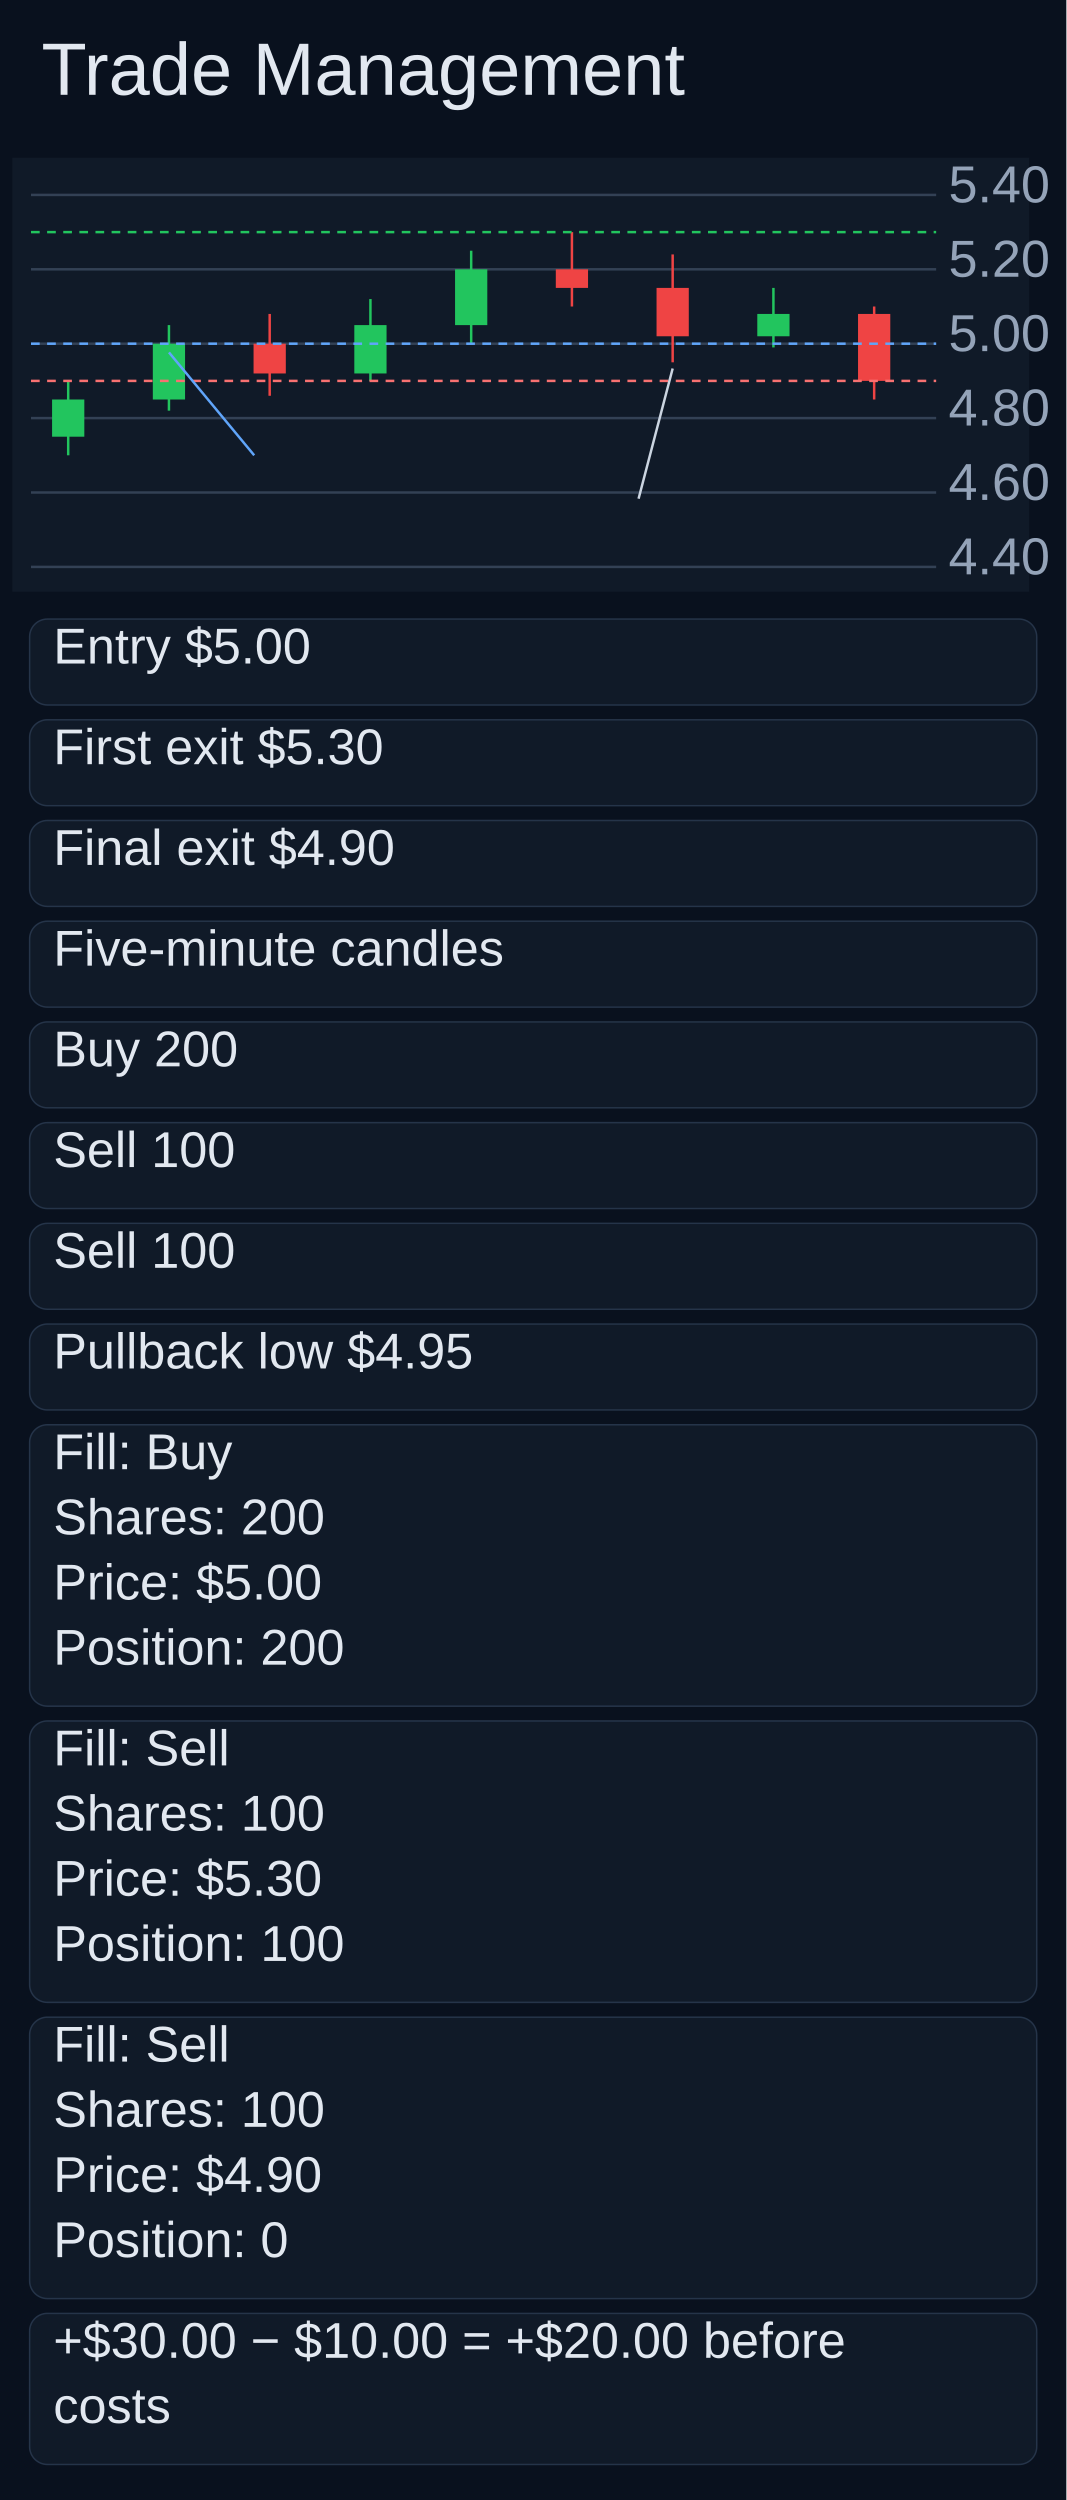
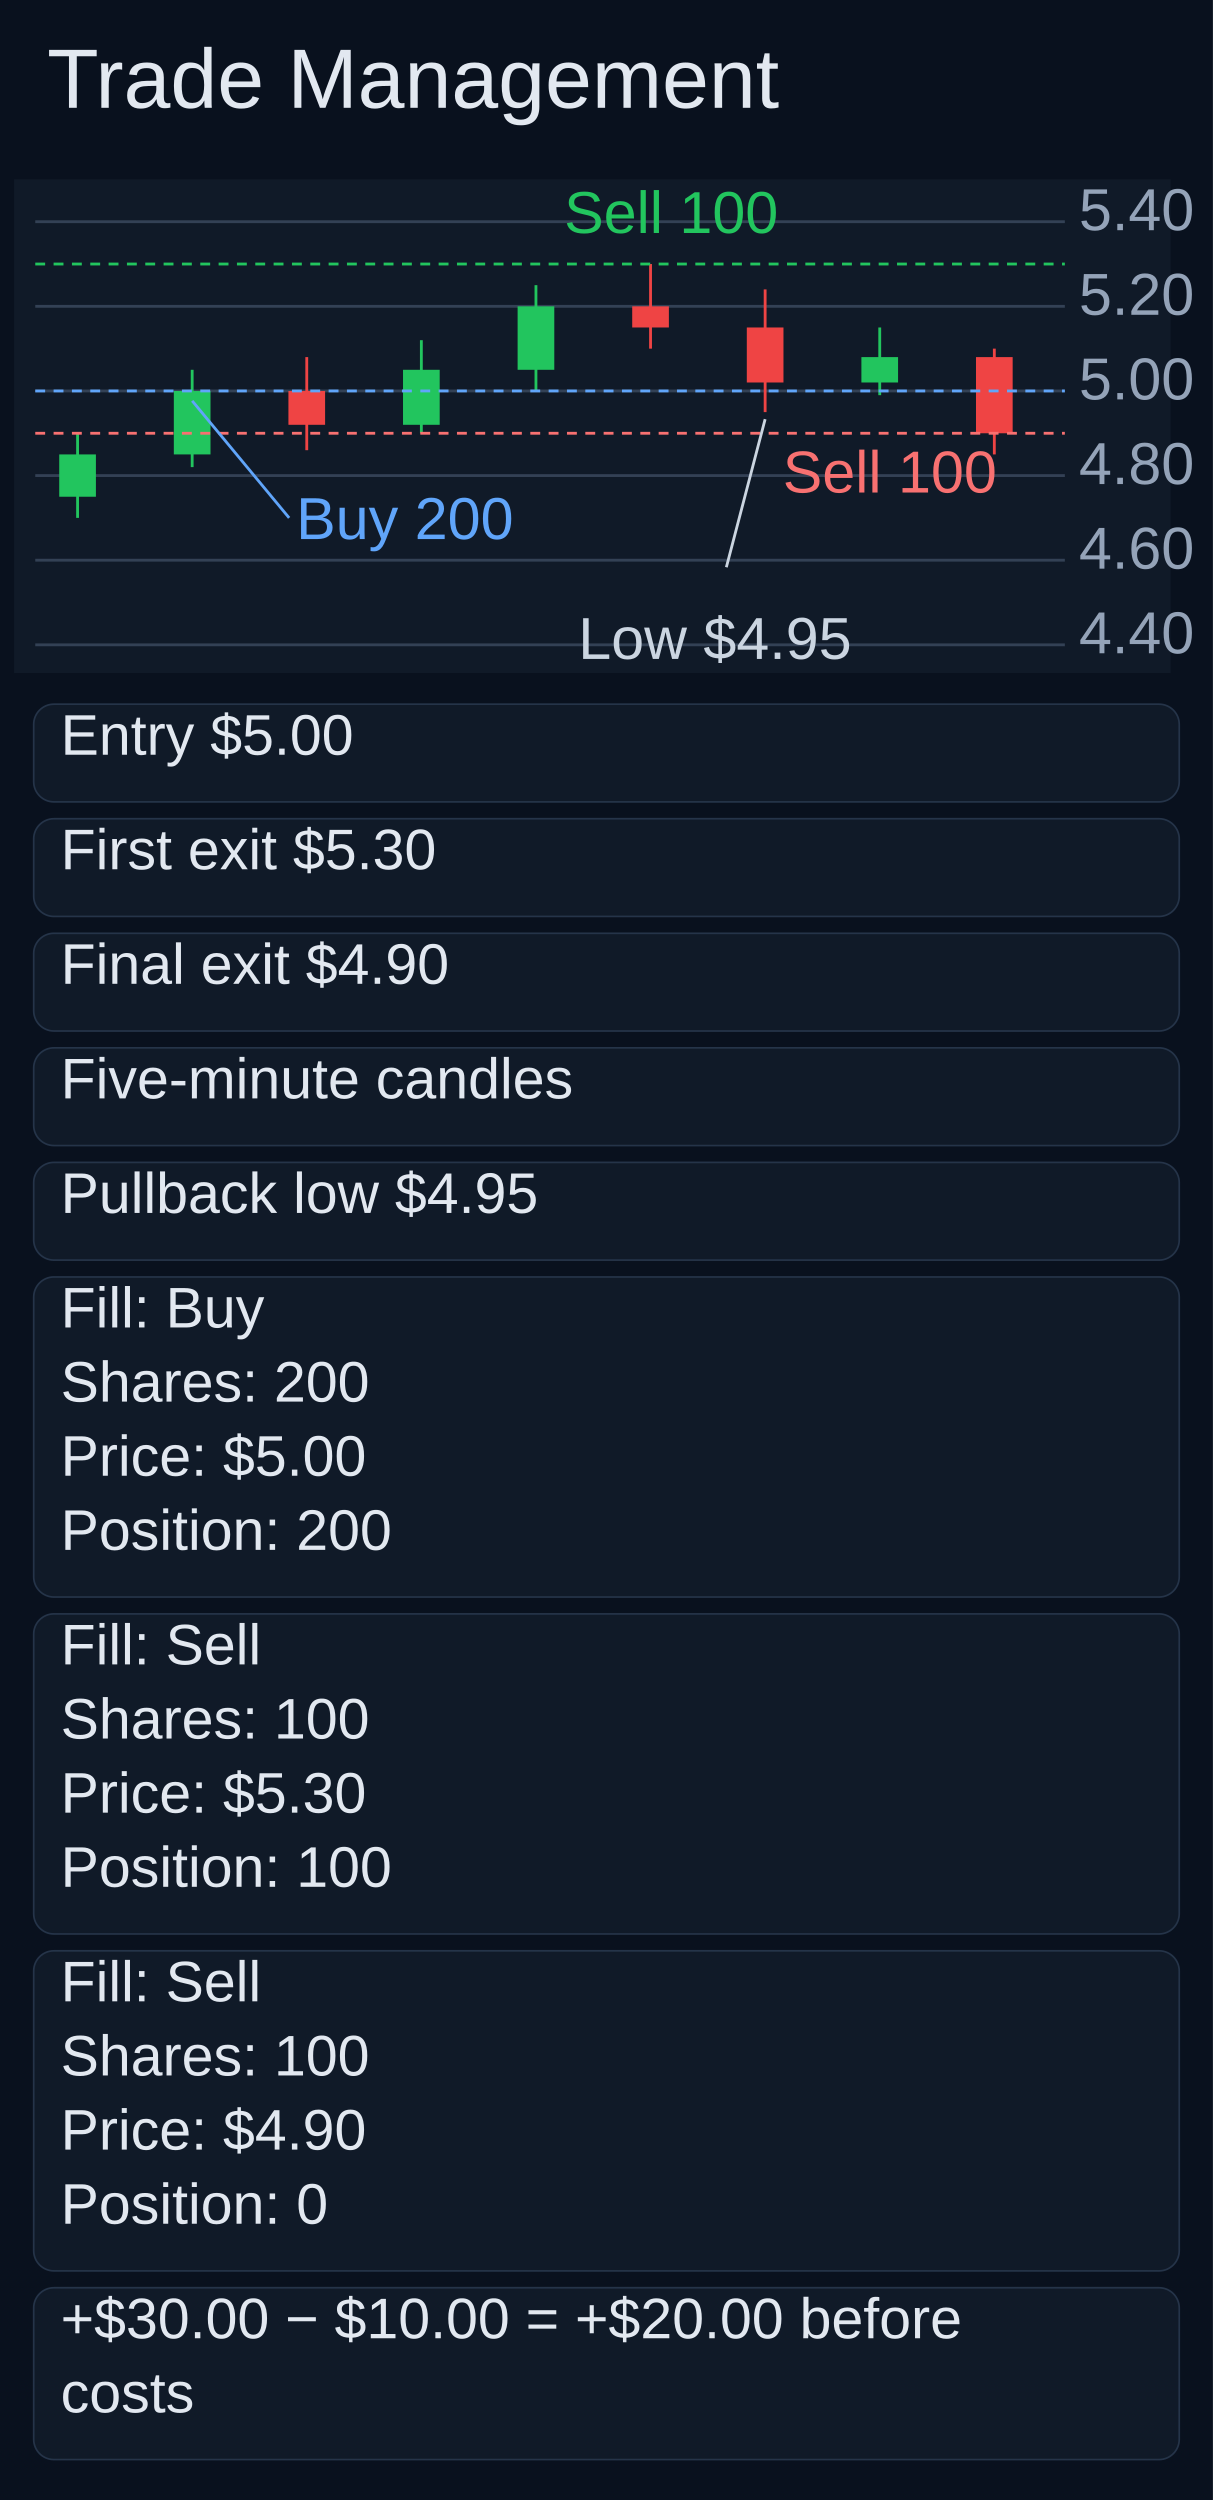
- <svg xmlns="http://www.w3.org/2000/svg" viewBox="0 0 720 1688" role="img">
-   <rect width="720" height="1688" fill="#09111e" />
+ <svg xmlns="http://www.w3.org/2000/svg" viewBox="0 0 720 1484" role="img">
+   <rect width="720" height="1484" fill="#09111e" />
  <text x="28" y="64" font-family="Arial, sans-serif" font-size="50" fill="#e2e8f0">Trade Management</text>
  <svg x="0" y="98" width="720" height="310" viewBox="30 80 860 370">
    <g font-family="Arial, sans-serif">
      <rect x="40" y="90.0" width="820" height="350.0" fill="#101a28" />
      <line x1="55" y1="420.0" x2="785" y2="420.0" stroke="#334155" stroke-width="2" />
      <text x="795" y="426.0" font-size="42" fill="#94a3b8">4.40</text>
      <line x1="55" y1="360" x2="785" y2="360" stroke="#334155" stroke-width="2" />
      <text x="795" y="366" font-size="42" fill="#94a3b8">4.60</text>
      <line x1="55" y1="300" x2="785" y2="300" stroke="#334155" stroke-width="2" />
      <text x="795" y="306" font-size="42" fill="#94a3b8">4.80</text>
      <line x1="55" y1="240" x2="785" y2="240" stroke="#334155" stroke-width="2" />
      <text x="795" y="246" font-size="42" fill="#94a3b8">5.00</text>
      <line x1="55" y1="180" x2="785" y2="180" stroke="#334155" stroke-width="2" />
      <text x="795" y="186" font-size="42" fill="#94a3b8">5.20</text>
      <line x1="55" y1="120" x2="785" y2="120" stroke="#334155" stroke-width="2" />
      <text x="795" y="126" font-size="42" fill="#94a3b8">5.40</text>
      <line x1="85" y1="270.0" x2="85" y2="330" stroke="#22c55e" stroke-width="2" />
      <rect x="72" y="285" width="26" height="30" fill="#22c55e" />
      <line x1="166.25" y1="225" x2="166.25" y2="294.0" stroke="#22c55e" stroke-width="2" />
      <rect x="153.25" y="240" width="26" height="45" fill="#22c55e" />
      <line x1="247.5" y1="216" x2="247.5" y2="282.0" stroke="#ef4444" stroke-width="2" />
      <rect x="234.5" y="240" width="26" height="24.0" fill="#ef4444" />
      <line x1="328.75" y1="204" x2="328.75" y2="270.0" stroke="#22c55e" stroke-width="2" />
      <rect x="315.75" y="225" width="26" height="39" fill="#22c55e" />
      <line x1="410" y1="165" x2="410" y2="240" stroke="#22c55e" stroke-width="2" />
      <rect x="397" y="180" width="26" height="45" fill="#22c55e" />
      <line x1="491.25" y1="150" x2="491.25" y2="210" stroke="#ef4444" stroke-width="2" />
      <rect x="478.25" y="180" width="26" height="15" fill="#ef4444" />
      <line x1="572.5" y1="168" x2="572.5" y2="255" stroke="#ef4444" stroke-width="2" />
      <rect x="559.5" y="195.0" width="26" height="39" fill="#ef4444" />
      <line x1="653.75" y1="195.0" x2="653.75" y2="243" stroke="#22c55e" stroke-width="2" />
      <rect x="640.75" y="216" width="26" height="18" fill="#22c55e" />
      <line x1="735" y1="210" x2="735" y2="285" stroke="#ef4444" stroke-width="2" />
      <rect x="722" y="216" width="26" height="54" fill="#ef4444" />
      <line x1="55" y1="240" x2="785" y2="240" stroke="#60a5fa" stroke-width="2" stroke-dasharray="7 6" />
      <line x1="55" y1="150" x2="785" y2="150" stroke="#22c55e" stroke-width="2" stroke-dasharray="7 6" />
      <line x1="55" y1="270.0" x2="785" y2="270.0" stroke="#f87171" stroke-width="2" stroke-dasharray="7 6" />
      <line x1="166.25" y1="247" x2="235" y2="330" stroke="#60a5fa" stroke-width="2" />
+       <text x="240" y="345" font-size="42" fill="#60a5fa">Buy 200</text>
+       <text x="430" y="128" font-size="42" fill="#22c55e">Sell 100</text>
+       <text x="585" y="312.0" font-size="42" fill="#f87171">Sell 100</text>
      <line x1="572.5" y1="260" x2="545" y2="365.0" stroke="#cbd5e1" stroke-width="2" />
+       <text x="440" y="430" font-size="42" fill="#cbd5e1">Low $4.95</text>
    </g>
  </svg>
  <rect x="20" y="418" width="680" height="58" rx="12" fill="#101a28" stroke="#253449" />
  <text x="36" y="448" font-family="Arial, sans-serif" font-size="34" fill="#e2e8f0">Entry $5.00</text>
  <rect x="20" y="486" width="680" height="58" rx="12" fill="#101a28" stroke="#253449" />
  <text x="36" y="516" font-family="Arial, sans-serif" font-size="34" fill="#e2e8f0">First exit $5.30</text>
  <rect x="20" y="554" width="680" height="58" rx="12" fill="#101a28" stroke="#253449" />
  <text x="36" y="584" font-family="Arial, sans-serif" font-size="34" fill="#e2e8f0">Final exit $4.90</text>
  <rect x="20" y="622" width="680" height="58" rx="12" fill="#101a28" stroke="#253449" />
  <text x="36" y="652" font-family="Arial, sans-serif" font-size="34" fill="#e2e8f0">Five-minute candles</text>
  <rect x="20" y="690" width="680" height="58" rx="12" fill="#101a28" stroke="#253449" />
-   <text x="36" y="720" font-family="Arial, sans-serif" font-size="34" fill="#e2e8f0">Buy 200</text>
-   <rect x="20" y="758" width="680" height="58" rx="12" fill="#101a28" stroke="#253449" />
-   <text x="36" y="788" font-family="Arial, sans-serif" font-size="34" fill="#e2e8f0">Sell 100</text>
-   <rect x="20" y="826" width="680" height="58" rx="12" fill="#101a28" stroke="#253449" />
-   <text x="36" y="856" font-family="Arial, sans-serif" font-size="34" fill="#e2e8f0">Sell 100</text>
-   <rect x="20" y="894" width="680" height="58" rx="12" fill="#101a28" stroke="#253449" />
-   <text x="36" y="924" font-family="Arial, sans-serif" font-size="34" fill="#e2e8f0">Pullback low $4.95</text>
-   <rect x="20" y="962" width="680" height="190" rx="12" fill="#101a28" stroke="#253449" />
-   <text x="36" y="992" font-family="Arial, sans-serif" font-size="34" fill="#e2e8f0">Fill: Buy</text>
-   <text x="36" y="1036" font-family="Arial, sans-serif" font-size="34" fill="#e2e8f0">Shares: 200</text>
-   <text x="36" y="1080" font-family="Arial, sans-serif" font-size="34" fill="#e2e8f0">Price: $5.00</text>
-   <text x="36" y="1124" font-family="Arial, sans-serif" font-size="34" fill="#e2e8f0">Position: 200</text>
-   <rect x="20" y="1162" width="680" height="190" rx="12" fill="#101a28" stroke="#253449" />
-   <text x="36" y="1192" font-family="Arial, sans-serif" font-size="34" fill="#e2e8f0">Fill: Sell</text>
-   <text x="36" y="1236" font-family="Arial, sans-serif" font-size="34" fill="#e2e8f0">Shares: 100</text>
-   <text x="36" y="1280" font-family="Arial, sans-serif" font-size="34" fill="#e2e8f0">Price: $5.30</text>
-   <text x="36" y="1324" font-family="Arial, sans-serif" font-size="34" fill="#e2e8f0">Position: 100</text>
-   <rect x="20" y="1362" width="680" height="190" rx="12" fill="#101a28" stroke="#253449" />
-   <text x="36" y="1392" font-family="Arial, sans-serif" font-size="34" fill="#e2e8f0">Fill: Sell</text>
-   <text x="36" y="1436" font-family="Arial, sans-serif" font-size="34" fill="#e2e8f0">Shares: 100</text>
-   <text x="36" y="1480" font-family="Arial, sans-serif" font-size="34" fill="#e2e8f0">Price: $4.90</text>
-   <text x="36" y="1524" font-family="Arial, sans-serif" font-size="34" fill="#e2e8f0">Position: 0</text>
-   <rect x="20" y="1562" width="680" height="102" rx="12" fill="#101a28" stroke="#253449" />
-   <text x="36" y="1592" font-family="Arial, sans-serif" font-size="34" fill="#e2e8f0">+$30.00 − $10.00 = +$20.00 before</text>
-   <text x="36" y="1636" font-family="Arial, sans-serif" font-size="34" fill="#e2e8f0">costs</text>
+   <text x="36" y="720" font-family="Arial, sans-serif" font-size="34" fill="#e2e8f0">Pullback low $4.95</text>
+   <rect x="20" y="758" width="680" height="190" rx="12" fill="#101a28" stroke="#253449" />
+   <text x="36" y="788" font-family="Arial, sans-serif" font-size="34" fill="#e2e8f0">Fill: Buy</text>
+   <text x="36" y="832" font-family="Arial, sans-serif" font-size="34" fill="#e2e8f0">Shares: 200</text>
+   <text x="36" y="876" font-family="Arial, sans-serif" font-size="34" fill="#e2e8f0">Price: $5.00</text>
+   <text x="36" y="920" font-family="Arial, sans-serif" font-size="34" fill="#e2e8f0">Position: 200</text>
+   <rect x="20" y="958" width="680" height="190" rx="12" fill="#101a28" stroke="#253449" />
+   <text x="36" y="988" font-family="Arial, sans-serif" font-size="34" fill="#e2e8f0">Fill: Sell</text>
+   <text x="36" y="1032" font-family="Arial, sans-serif" font-size="34" fill="#e2e8f0">Shares: 100</text>
+   <text x="36" y="1076" font-family="Arial, sans-serif" font-size="34" fill="#e2e8f0">Price: $5.30</text>
+   <text x="36" y="1120" font-family="Arial, sans-serif" font-size="34" fill="#e2e8f0">Position: 100</text>
+   <rect x="20" y="1158" width="680" height="190" rx="12" fill="#101a28" stroke="#253449" />
+   <text x="36" y="1188" font-family="Arial, sans-serif" font-size="34" fill="#e2e8f0">Fill: Sell</text>
+   <text x="36" y="1232" font-family="Arial, sans-serif" font-size="34" fill="#e2e8f0">Shares: 100</text>
+   <text x="36" y="1276" font-family="Arial, sans-serif" font-size="34" fill="#e2e8f0">Price: $4.90</text>
+   <text x="36" y="1320" font-family="Arial, sans-serif" font-size="34" fill="#e2e8f0">Position: 0</text>
+   <rect x="20" y="1358" width="680" height="102" rx="12" fill="#101a28" stroke="#253449" />
+   <text x="36" y="1388" font-family="Arial, sans-serif" font-size="34" fill="#e2e8f0">+$30.00 − $10.00 = +$20.00 before</text>
+   <text x="36" y="1432" font-family="Arial, sans-serif" font-size="34" fill="#e2e8f0">costs</text>
</svg>
